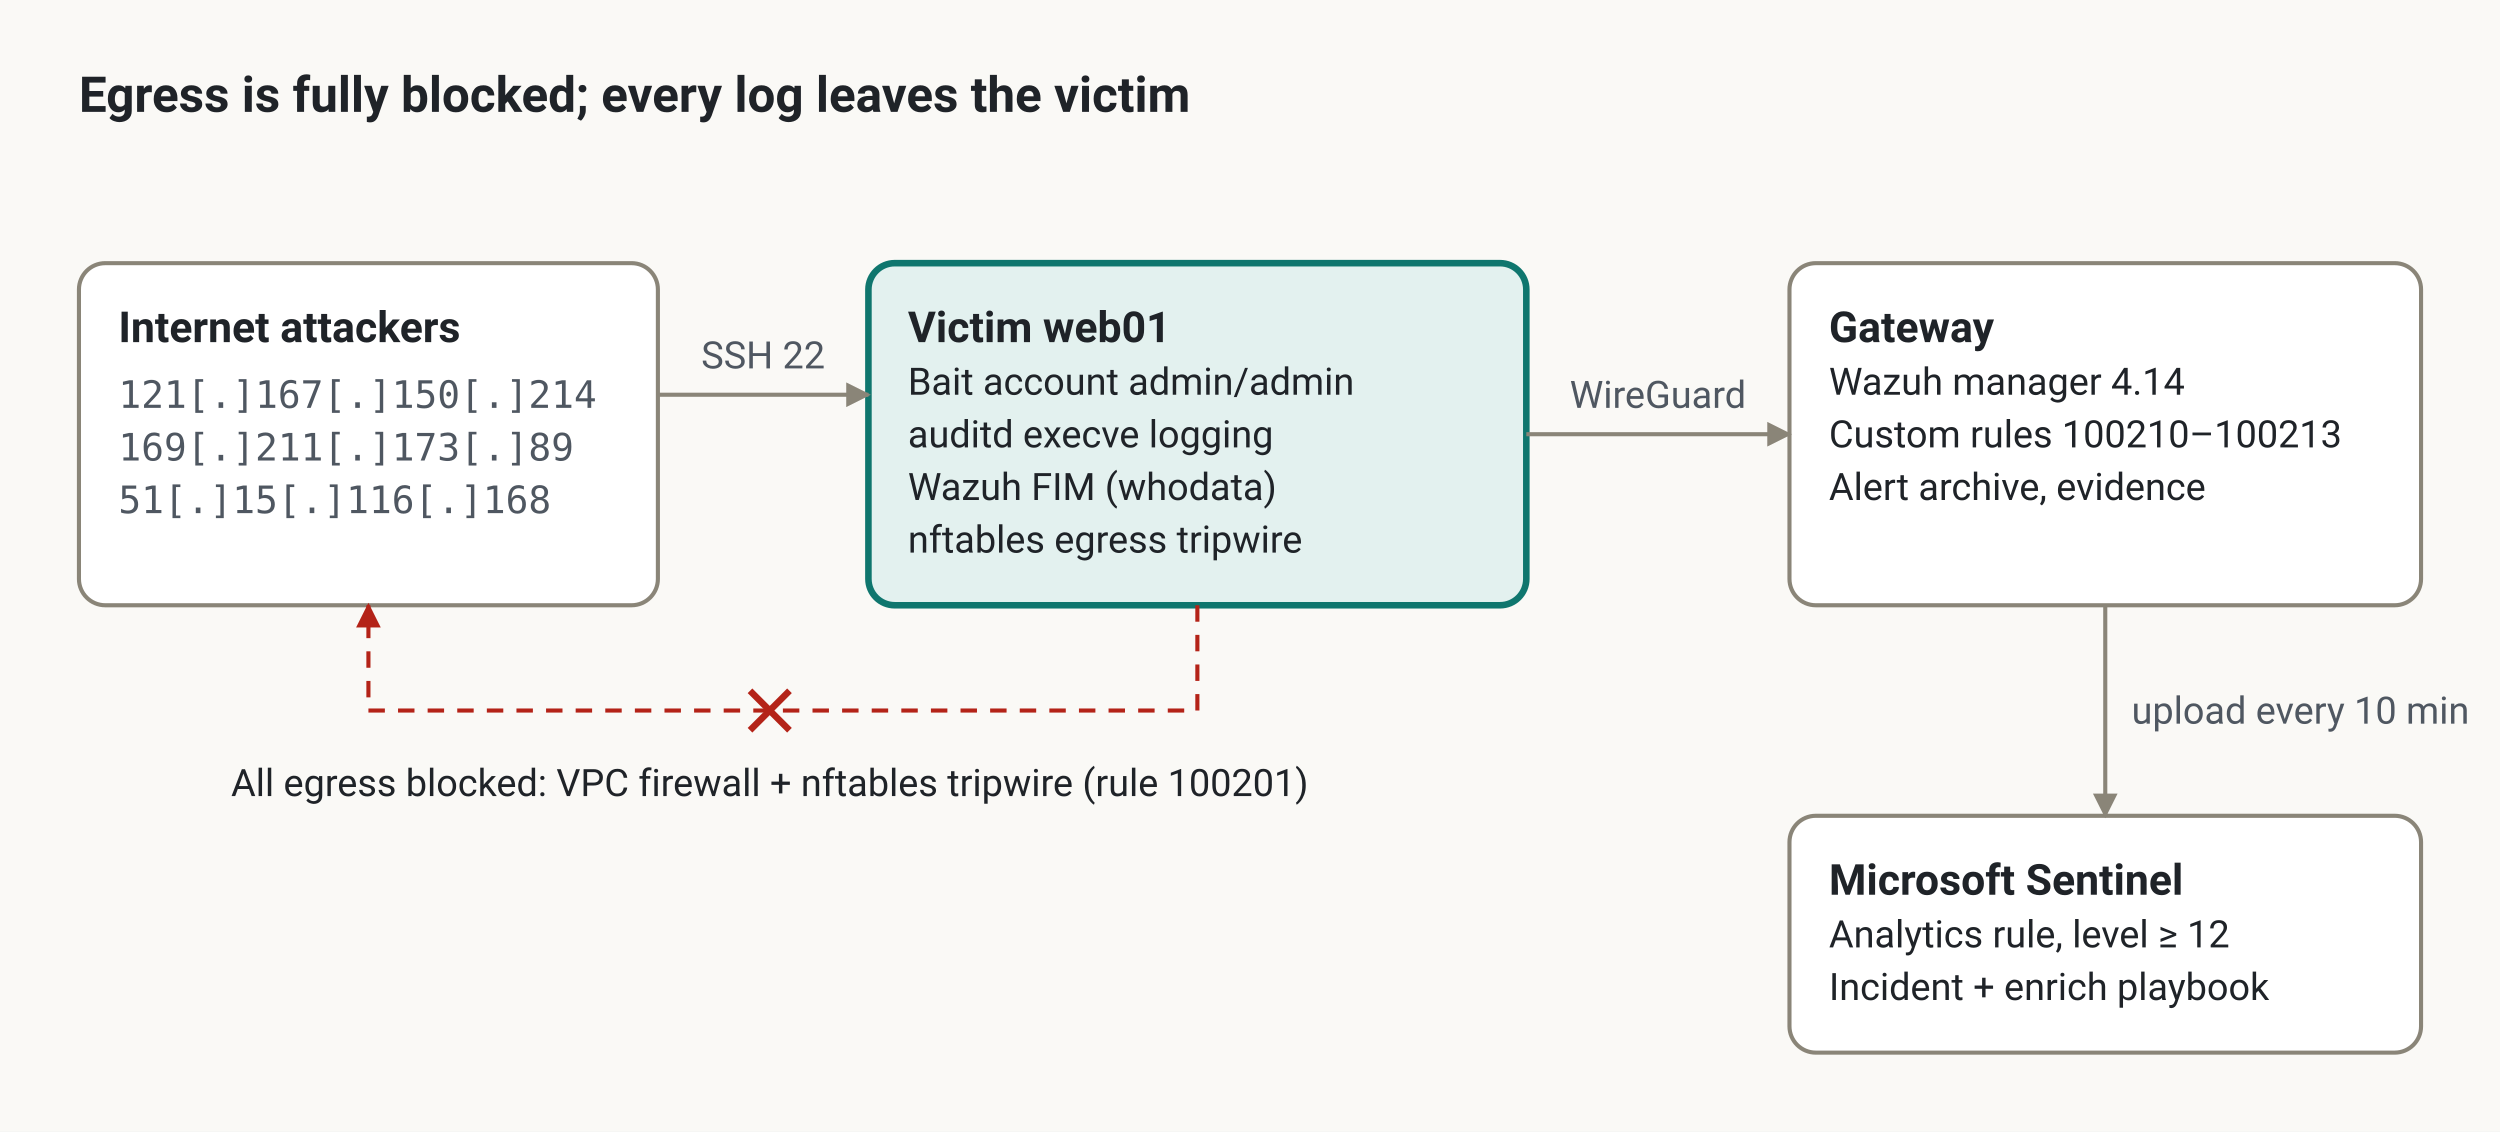
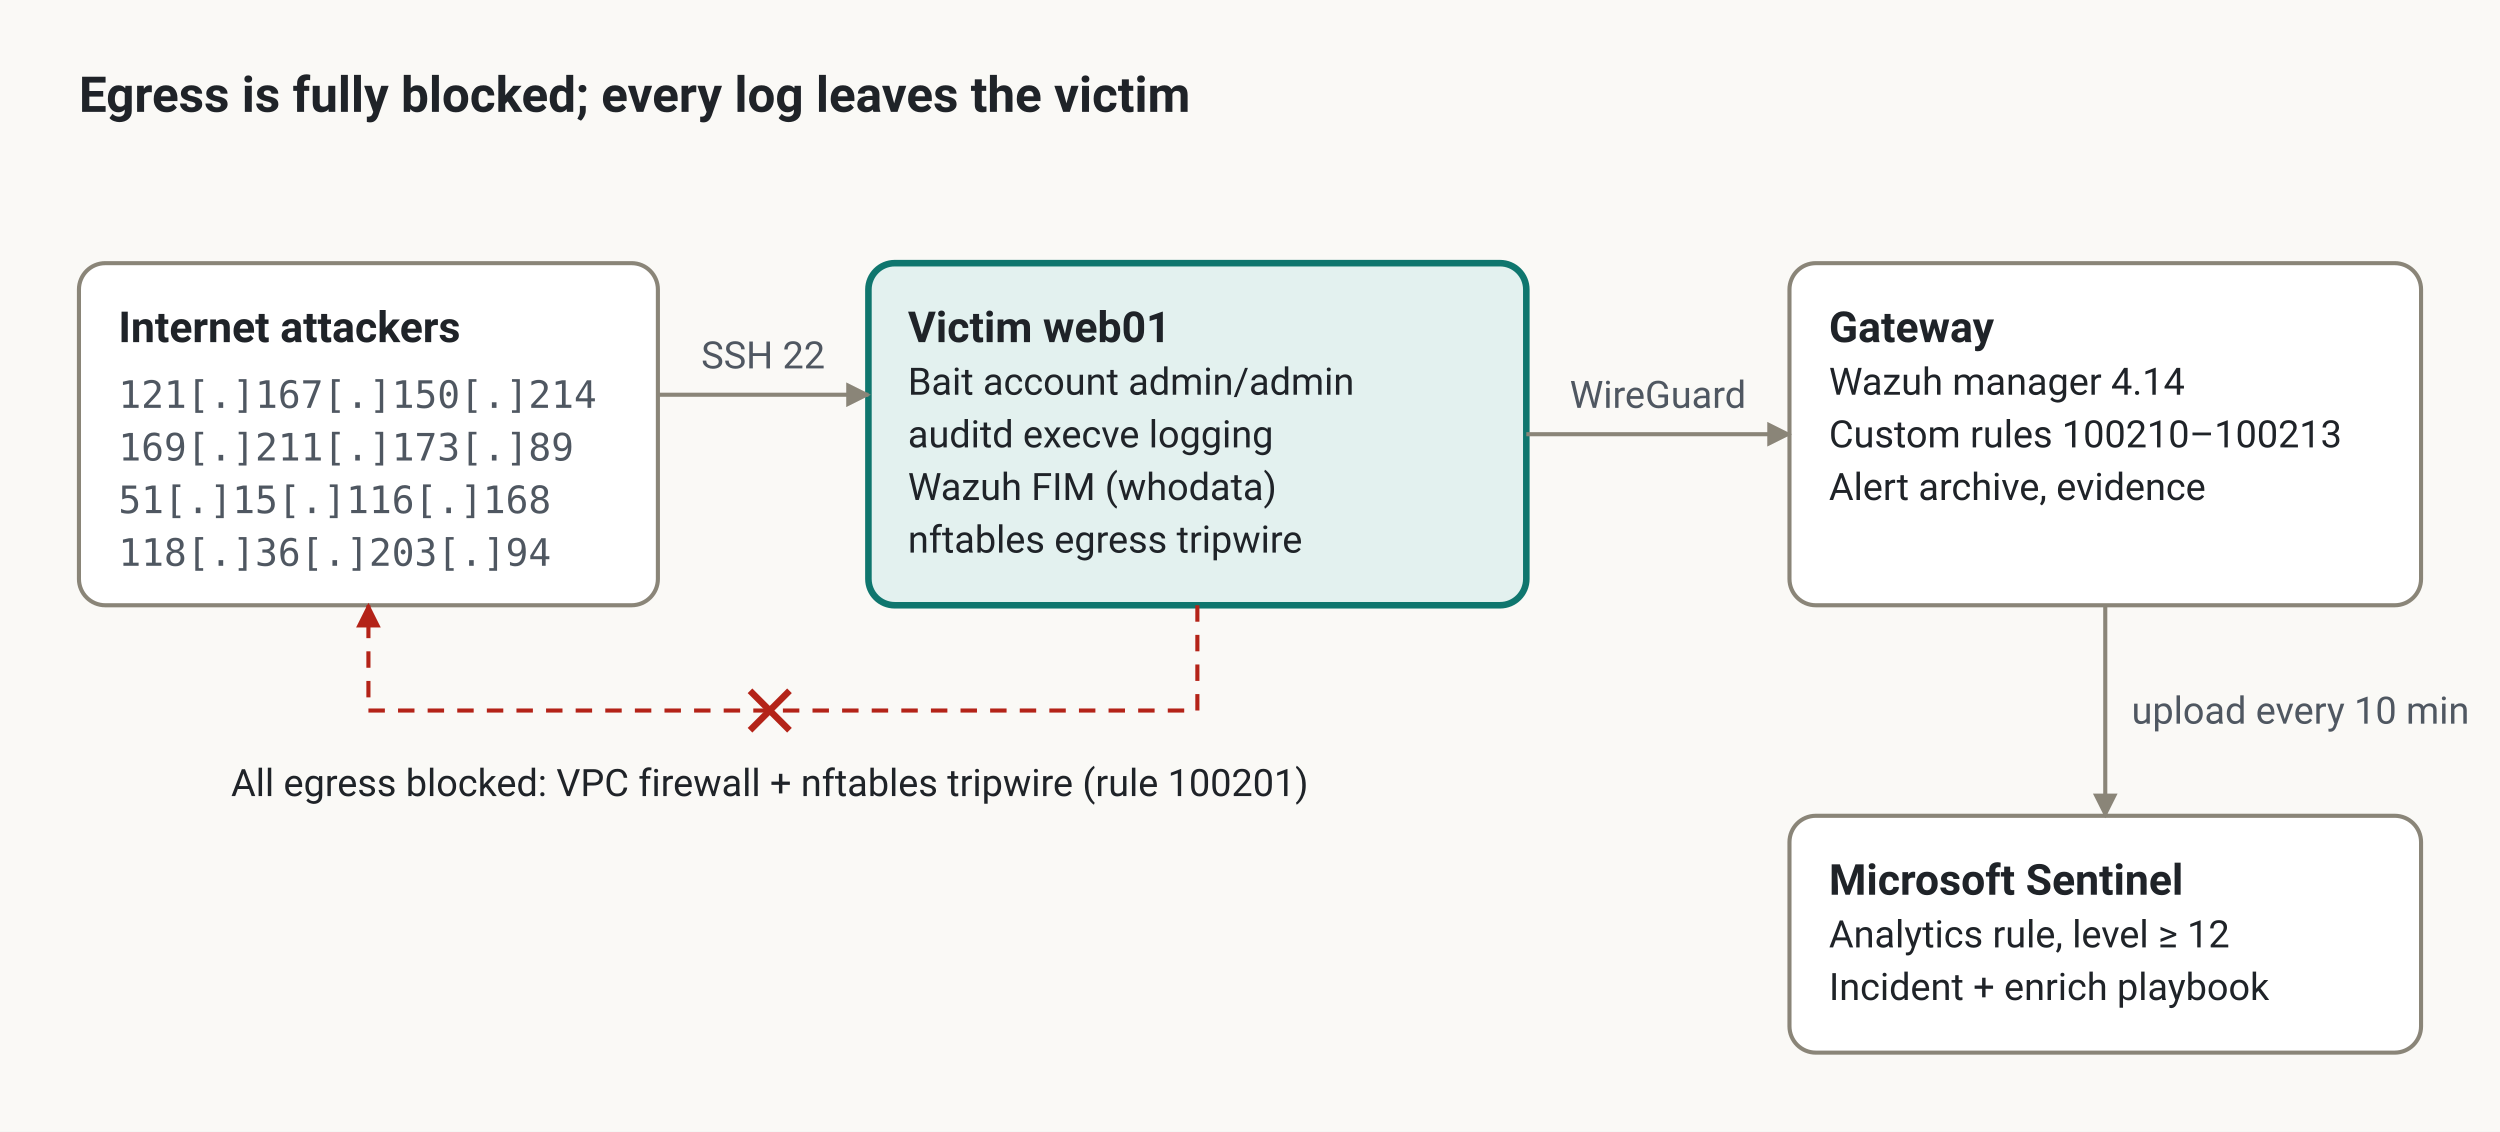
<svg xmlns="http://www.w3.org/2000/svg" viewBox="0 0 760 344" role="img" aria-label="Egress is fully blocked; every log leaves the victim" font-family="system-ui, -apple-system, Segoe UI, Roboto, Helvetica Neue, Arial, sans-serif" font-size="11.5">
  <defs>
    <marker id="a" viewBox="0 0 10 10" refX="9" refY="5" markerWidth="6" markerHeight="6" orient="auto-start-reverse">
      <path d="M0 0L10 5L0 10z" fill="#8a8578" />
    </marker>
    <marker id="b" viewBox="0 0 10 10" refX="9" refY="5" markerWidth="6" markerHeight="6" orient="auto-start-reverse">
      <path d="M0 0L10 5L0 10z" fill="#b42318" />
    </marker>
  </defs>
  <rect width="760" height="344" fill="#faf9f6" />
  <text x="24" y="34" font-size="15" font-weight="600" fill="#1f2328">Egress is fully blocked; every log leaves the victim</text>
  <g>
    <rect x="24" y="80" width="176" height="104" rx="8" fill="#ffffff" stroke="#8a8578" stroke-width="1.25" />
    <text x="36" y="104" font-size="13" font-weight="600" fill="#1f2328">Internet attackers</text>
    <text x="36" y="124" fill="#4f5761" font-family="ui-monospace, Menlo, Consolas, monospace">121[.]167[.]150[.]214</text>
    <text x="36" y="140" fill="#4f5761" font-family="ui-monospace, Menlo, Consolas, monospace">169[.]211[.]173[.]89</text>
    <text x="36" y="156" fill="#4f5761" font-family="ui-monospace, Menlo, Consolas, monospace">51[.]15[.]116[.]168</text>
+     <text x="36" y="172" fill="#4f5761" font-family="ui-monospace, Menlo, Consolas, monospace">118[.]36[.]203[.]94</text>
  </g>
  <g>
    <rect x="264" y="80" width="200" height="104" rx="8" fill="#e3f1ef" stroke="#0f766e" stroke-width="2" />
    <text x="276" y="104" font-size="13" font-weight="600" fill="#1f2328">Victim web01</text>
    <text x="276" y="120" fill="#1f2328">Bait account admin/admin</text>
    <text x="276" y="136" fill="#1f2328">auditd execve logging</text>
    <text x="276" y="152" fill="#1f2328">Wazuh FIM (whodata)</text>
    <text x="276" y="168" fill="#1f2328">nftables egress tripwire</text>
  </g>
  <g>
    <rect x="544" y="80" width="192" height="104" rx="8" fill="#ffffff" stroke="#8a8578" stroke-width="1.25" />
    <text x="556" y="104" font-size="13" font-weight="600" fill="#1f2328">Gateway</text>
    <text x="556" y="120" fill="#1f2328">Wazuh manager 4.14</text>
    <text x="556" y="136" fill="#1f2328">Custom rules 100210–100213</text>
    <text x="556" y="152" fill="#1f2328">Alert archive, evidence</text>
  </g>
  <g>
    <rect x="544" y="248" width="192" height="72" rx="8" fill="#ffffff" stroke="#8a8578" stroke-width="1.25" />
    <text x="556" y="272" font-size="13" font-weight="600" fill="#1f2328">Microsoft Sentinel</text>
    <text x="556" y="288" fill="#1f2328">Analytics rule, level ≥ 12</text>
    <text x="556" y="304" fill="#1f2328">Incident + enrich playbook</text>
  </g>
  <g fill="none" stroke="#8a8578" stroke-width="1.25">
    <path d="M200 120H264" marker-end="url(#a)" />
    <path d="M464 132H544" marker-end="url(#a)" />
    <path d="M640 184V248" marker-end="url(#a)" />
  </g>
  <path d="M364 184V216H112V184" fill="none" stroke="#b42318" stroke-width="1.25" stroke-dasharray="5 4" marker-end="url(#b)" />
  <path d="M228 210L240 222M240 210L228 222" stroke="#b42318" stroke-width="2" />
  <text x="232" y="112" text-anchor="middle" fill="#4f5761">SSH 22</text>
  <text x="504" y="124" text-anchor="middle" fill="#4f5761">WireGuard</text>
  <text x="648" y="220" fill="#4f5761">upload every 10 min</text>
  <text x="234" y="242" text-anchor="middle" fill="#1f2328">All egress blocked: VPC firewall + nftables tripwire (rule 100201)</text>
</svg>
